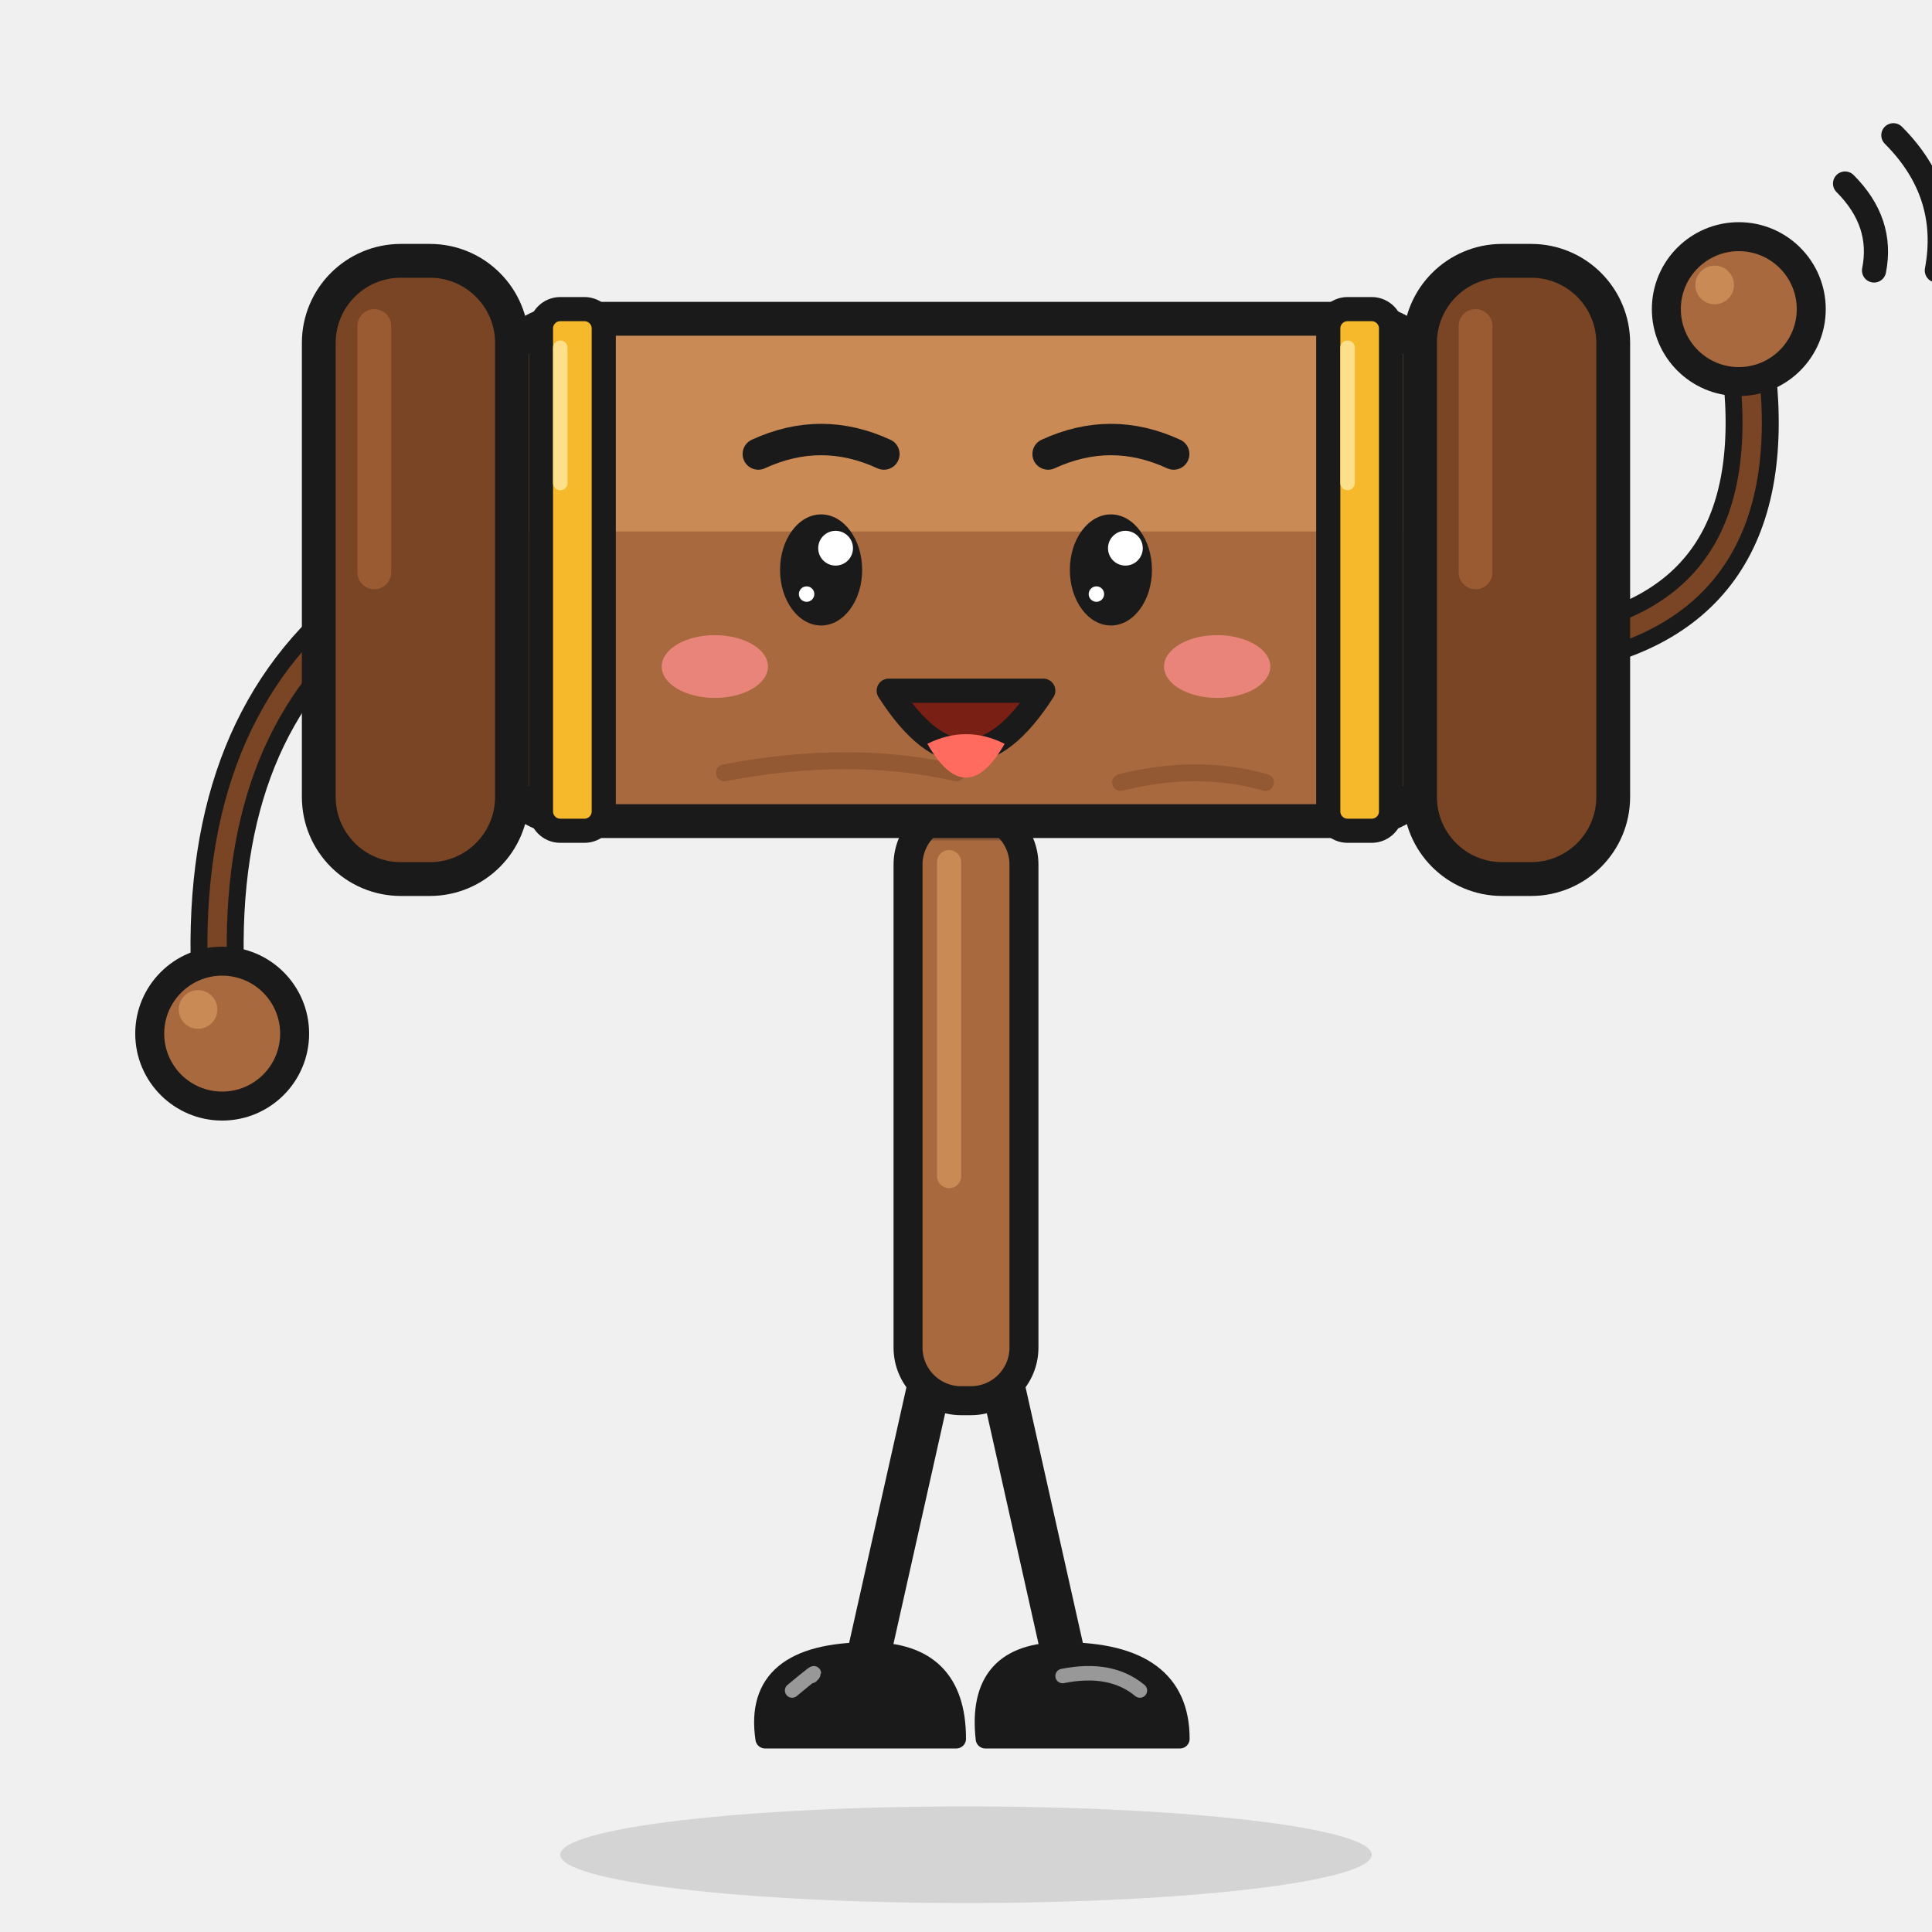
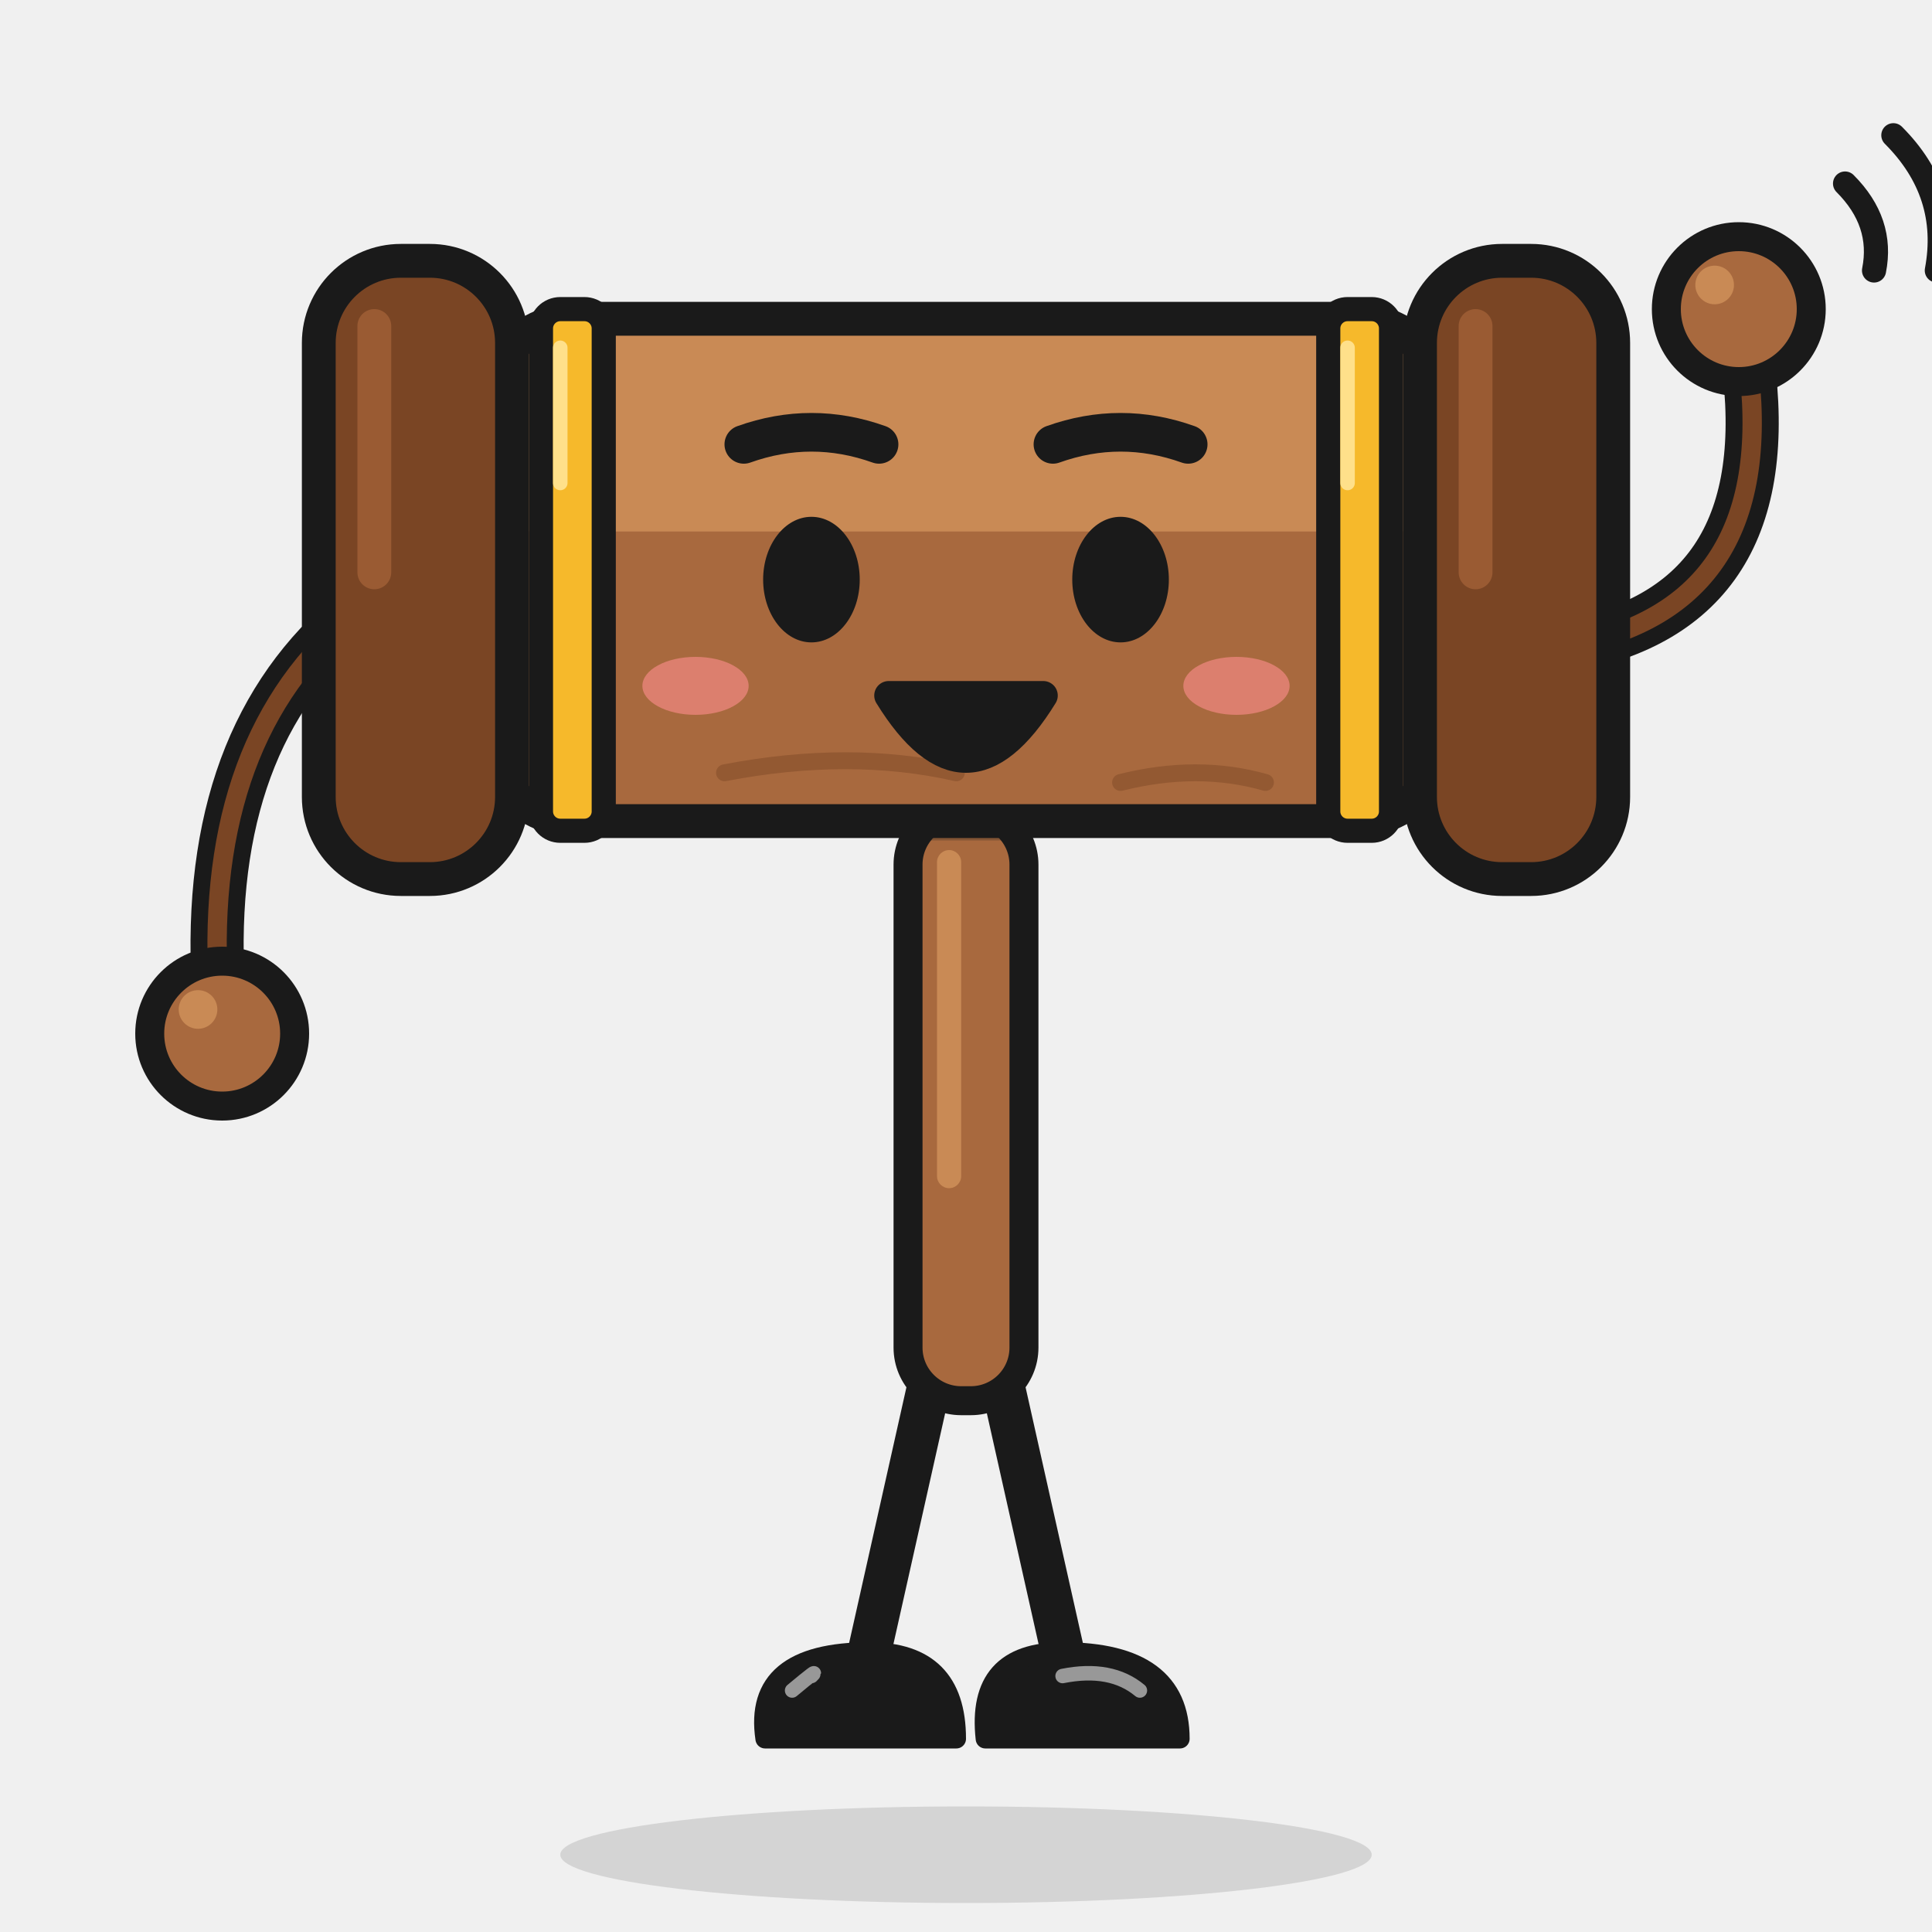
<svg xmlns="http://www.w3.org/2000/svg" viewBox="0 0 400 400" width="400" height="400">
  <ellipse cx="200" cy="384" rx="84" ry="10" fill="#000" opacity=".12" />
  <g id="legs">
    <path d="M193 284 L180 342" stroke="#1A1A1A" stroke-width="9" stroke-linecap="round" />
    <path d="M207 284 L220 342" stroke="#1A1A1A" stroke-width="9" stroke-linecap="round" />
    <path d="M158.4 360 Q155.7 342 180 342 Q198 342 198 360 Z" fill="#1A1A1A" stroke="#1A1A1A" stroke-width="4" stroke-linejoin="round" stroke-linecap="round" />
    <path d="M168 347 Q170 345 164 350" fill="none" stroke="#fff" stroke-width="3" stroke-linecap="round" opacity=".55" />
    <path d="M204 360 Q202 342 220 342 Q244.3 342 244.3 360 Z" fill="#1A1A1A" stroke="#1A1A1A" stroke-width="4" stroke-linejoin="round" stroke-linecap="round" />
    <path d="M220 347 Q230 345 236 350" fill="none" stroke="#fff" stroke-width="3" stroke-linecap="round" opacity=".55" />
  </g>
  <g id="body">
    <rect x="188" y="168" width="24" height="122" rx="11" fill="#A8693E" stroke="#1A1A1A" stroke-width="6" stroke-linejoin="round" stroke-linecap="round" />
    <rect x="194" y="176" width="5" height="70" rx="2.5" fill="#C98A55" />
    <path d="M190 172 H210" stroke="#1A1A1A" stroke-width="4" opacity=".25" />
  </g>
  <g id="arm-l">
    <path d="M68 132 Q40 160 46 214" fill="none" stroke="#1A1A1A" stroke-width="11" stroke-linecap="round" />
    <path d="M68 132 Q40 160 46 214" fill="none" stroke="#7A4524" stroke-width="4" stroke-linecap="round" />
    <circle cx="46" cy="214" r="15" fill="#A8693E" stroke="#1A1A1A" stroke-width="6" stroke-linejoin="round" stroke-linecap="round" />
    <circle cx="41" cy="209" r="4" fill="#C98A55" />
  </g>
  <g id="arm-r">
    <path d="M332 132 Q372 120 360 64" fill="none" stroke="#1A1A1A" stroke-width="11" stroke-linecap="round" />
    <path d="M332 132 Q372 120 360 64" fill="none" stroke="#7A4524" stroke-width="4" stroke-linecap="round" />
    <circle cx="360" cy="64" r="15" fill="#A8693E" stroke="#1A1A1A" stroke-width="6" stroke-linejoin="round" stroke-linecap="round" />
    <circle cx="355" cy="59" r="4" fill="#C98A55" />
  </g>
  <g id="head">
    <rect x="100" y="66" width="200" height="104" rx="20" fill="#A8693E" />
    <rect x="100" y="66" width="200" height="44" rx="20" fill="#C98A55" />
    <rect x="100" y="96" width="200" height="14" fill="#C98A55" />
    <path d="M150 160 Q176 155 198 160 M232 162 Q248 158 262 162" fill="none" stroke="#7A4524" stroke-width="3.5" stroke-linecap="round" opacity=".45" />
    <rect x="100" y="66" width="200" height="104" rx="20" fill="none" stroke="#1A1A1A" stroke-width="7" stroke-linejoin="round" stroke-linecap="round" />
    <rect x="112" y="64" width="13" height="108" rx="4" fill="#F6B92B" stroke="#1A1A1A" stroke-width="5" stroke-linejoin="round" stroke-linecap="round" />
    <rect x="275" y="64" width="13" height="108" rx="4" fill="#F6B92B" stroke="#1A1A1A" stroke-width="5" stroke-linejoin="round" stroke-linecap="round" />
    <path d="M116 72 V100 M279 72 V100" stroke="#FFE08A" stroke-width="3" stroke-linecap="round" />
    <rect x="66" y="54" width="40" height="128" rx="17" fill="#7A4524" stroke="#1A1A1A" stroke-width="7" stroke-linejoin="round" stroke-linecap="round" />
    <rect x="74" y="64" width="7" height="58" rx="3.5" fill="#9A5B33" />
    <rect x="294" y="54" width="40" height="128" rx="17" fill="#7A4524" stroke="#1A1A1A" stroke-width="7" stroke-linejoin="round" stroke-linecap="round" />
    <rect x="302" y="64" width="7" height="58" rx="3.5" fill="#9A5B33" />
  </g>
  <g id="brows">
-     <path d="M157 94 Q170 88 183 94" fill="none" stroke="#1A1A1A" stroke-width="6.5" stroke-linecap="round" />
-     <path d="M217 94 Q230 88 243 94" fill="none" stroke="#1A1A1A" stroke-width="6.5" stroke-linecap="round" />
+     <path d="M154 92 Q168 87 182 92" fill="none" stroke="#1A1A1A" stroke-width="8" stroke-linecap="round" />
+     <path d="M218 92 Q232 87 246 92" fill="none" stroke="#1A1A1A" stroke-width="8" stroke-linecap="round" />
  </g>
  <g id="eyes">
-     <ellipse cx="170" cy="118" rx="8.5" ry="11.5" fill="#1A1A1A" />
-     <circle cx="173" cy="113.5" r="3.6" fill="#fff" />
-     <circle cx="167" cy="123" r="1.6" fill="#fff" />
-     <ellipse cx="230" cy="118" rx="8.5" ry="11.5" fill="#1A1A1A" />
-     <circle cx="233" cy="113.5" r="3.6" fill="#fff" />
-     <circle cx="227" cy="123" r="1.6" fill="#fff" />
+     <ellipse cx="168" cy="120" rx="10" ry="13" fill="#1A1A1A" />
+     <ellipse cx="232" cy="120" rx="10" ry="13" fill="#1A1A1A" />
  </g>
  <g id="mouth">
-     <path d="M184 143 Q200 168 216 143 Z" fill="#7A1F14" stroke="#1A1A1A" stroke-width="5" stroke-linejoin="round" stroke-linecap="round" />
-     <path d="M192 154 Q200 150 208 154 Q204 161 200 161 Q196 161 192 154 Z" fill="#FF6B5E" />
+     <path d="M184 144 Q200 170 216 144 Z" fill="#1A1A1A" stroke="#1A1A1A" stroke-width="6" stroke-linejoin="round" stroke-linecap="round" />
  </g>
-   <g id="cheeks" opacity="0.75">
-     <ellipse cx="148" cy="138" rx="11" ry="6.5" fill="#FF8E8E" />
-     <ellipse cx="252" cy="138" rx="11" ry="6.5" fill="#FF8E8E" />
+   <g id="cheeks" opacity="0.6">
+     <ellipse cx="144" cy="142" rx="11" ry="6" fill="#FF8E8E" />
+     <ellipse cx="256" cy="142" rx="11" ry="6" fill="#FF8E8E" />
  </g>
  <g stroke="#1A1A1A" stroke-width="5" stroke-linecap="round" fill="none">
    <path d="M382 38 q8 8 6 18" />
    <path d="M392 28 q12 12 9 28" />
  </g>
</svg>
